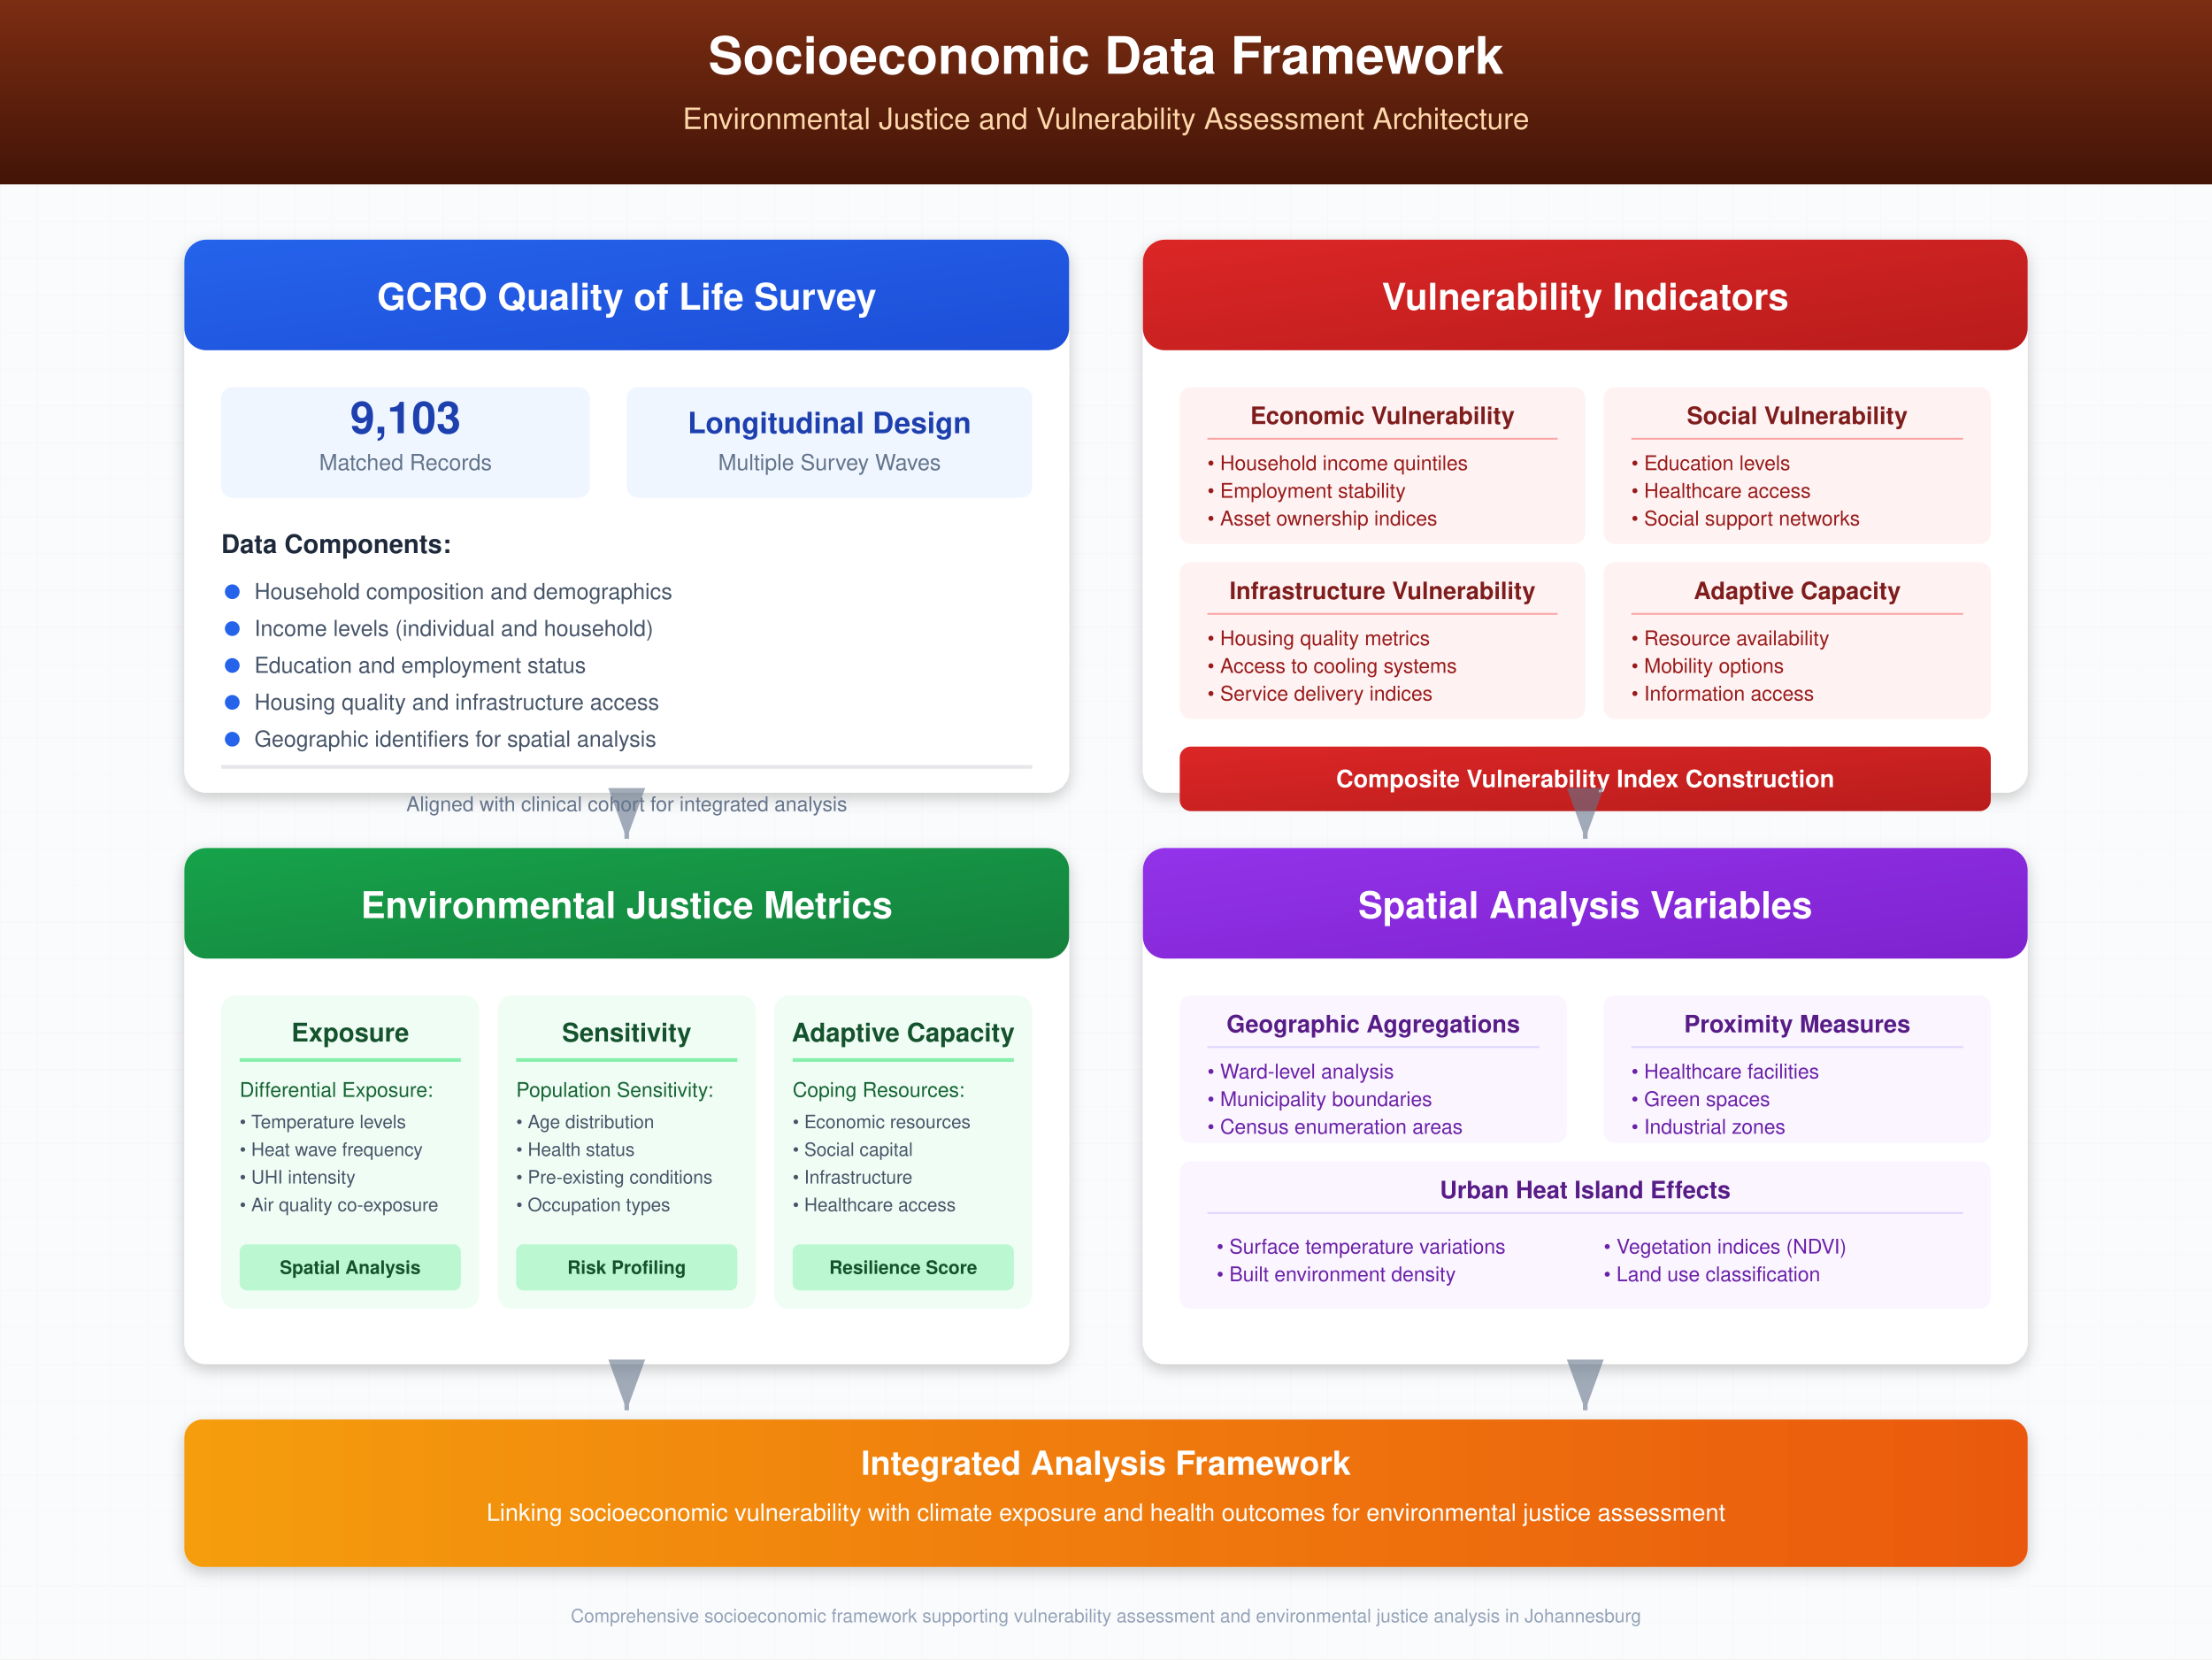
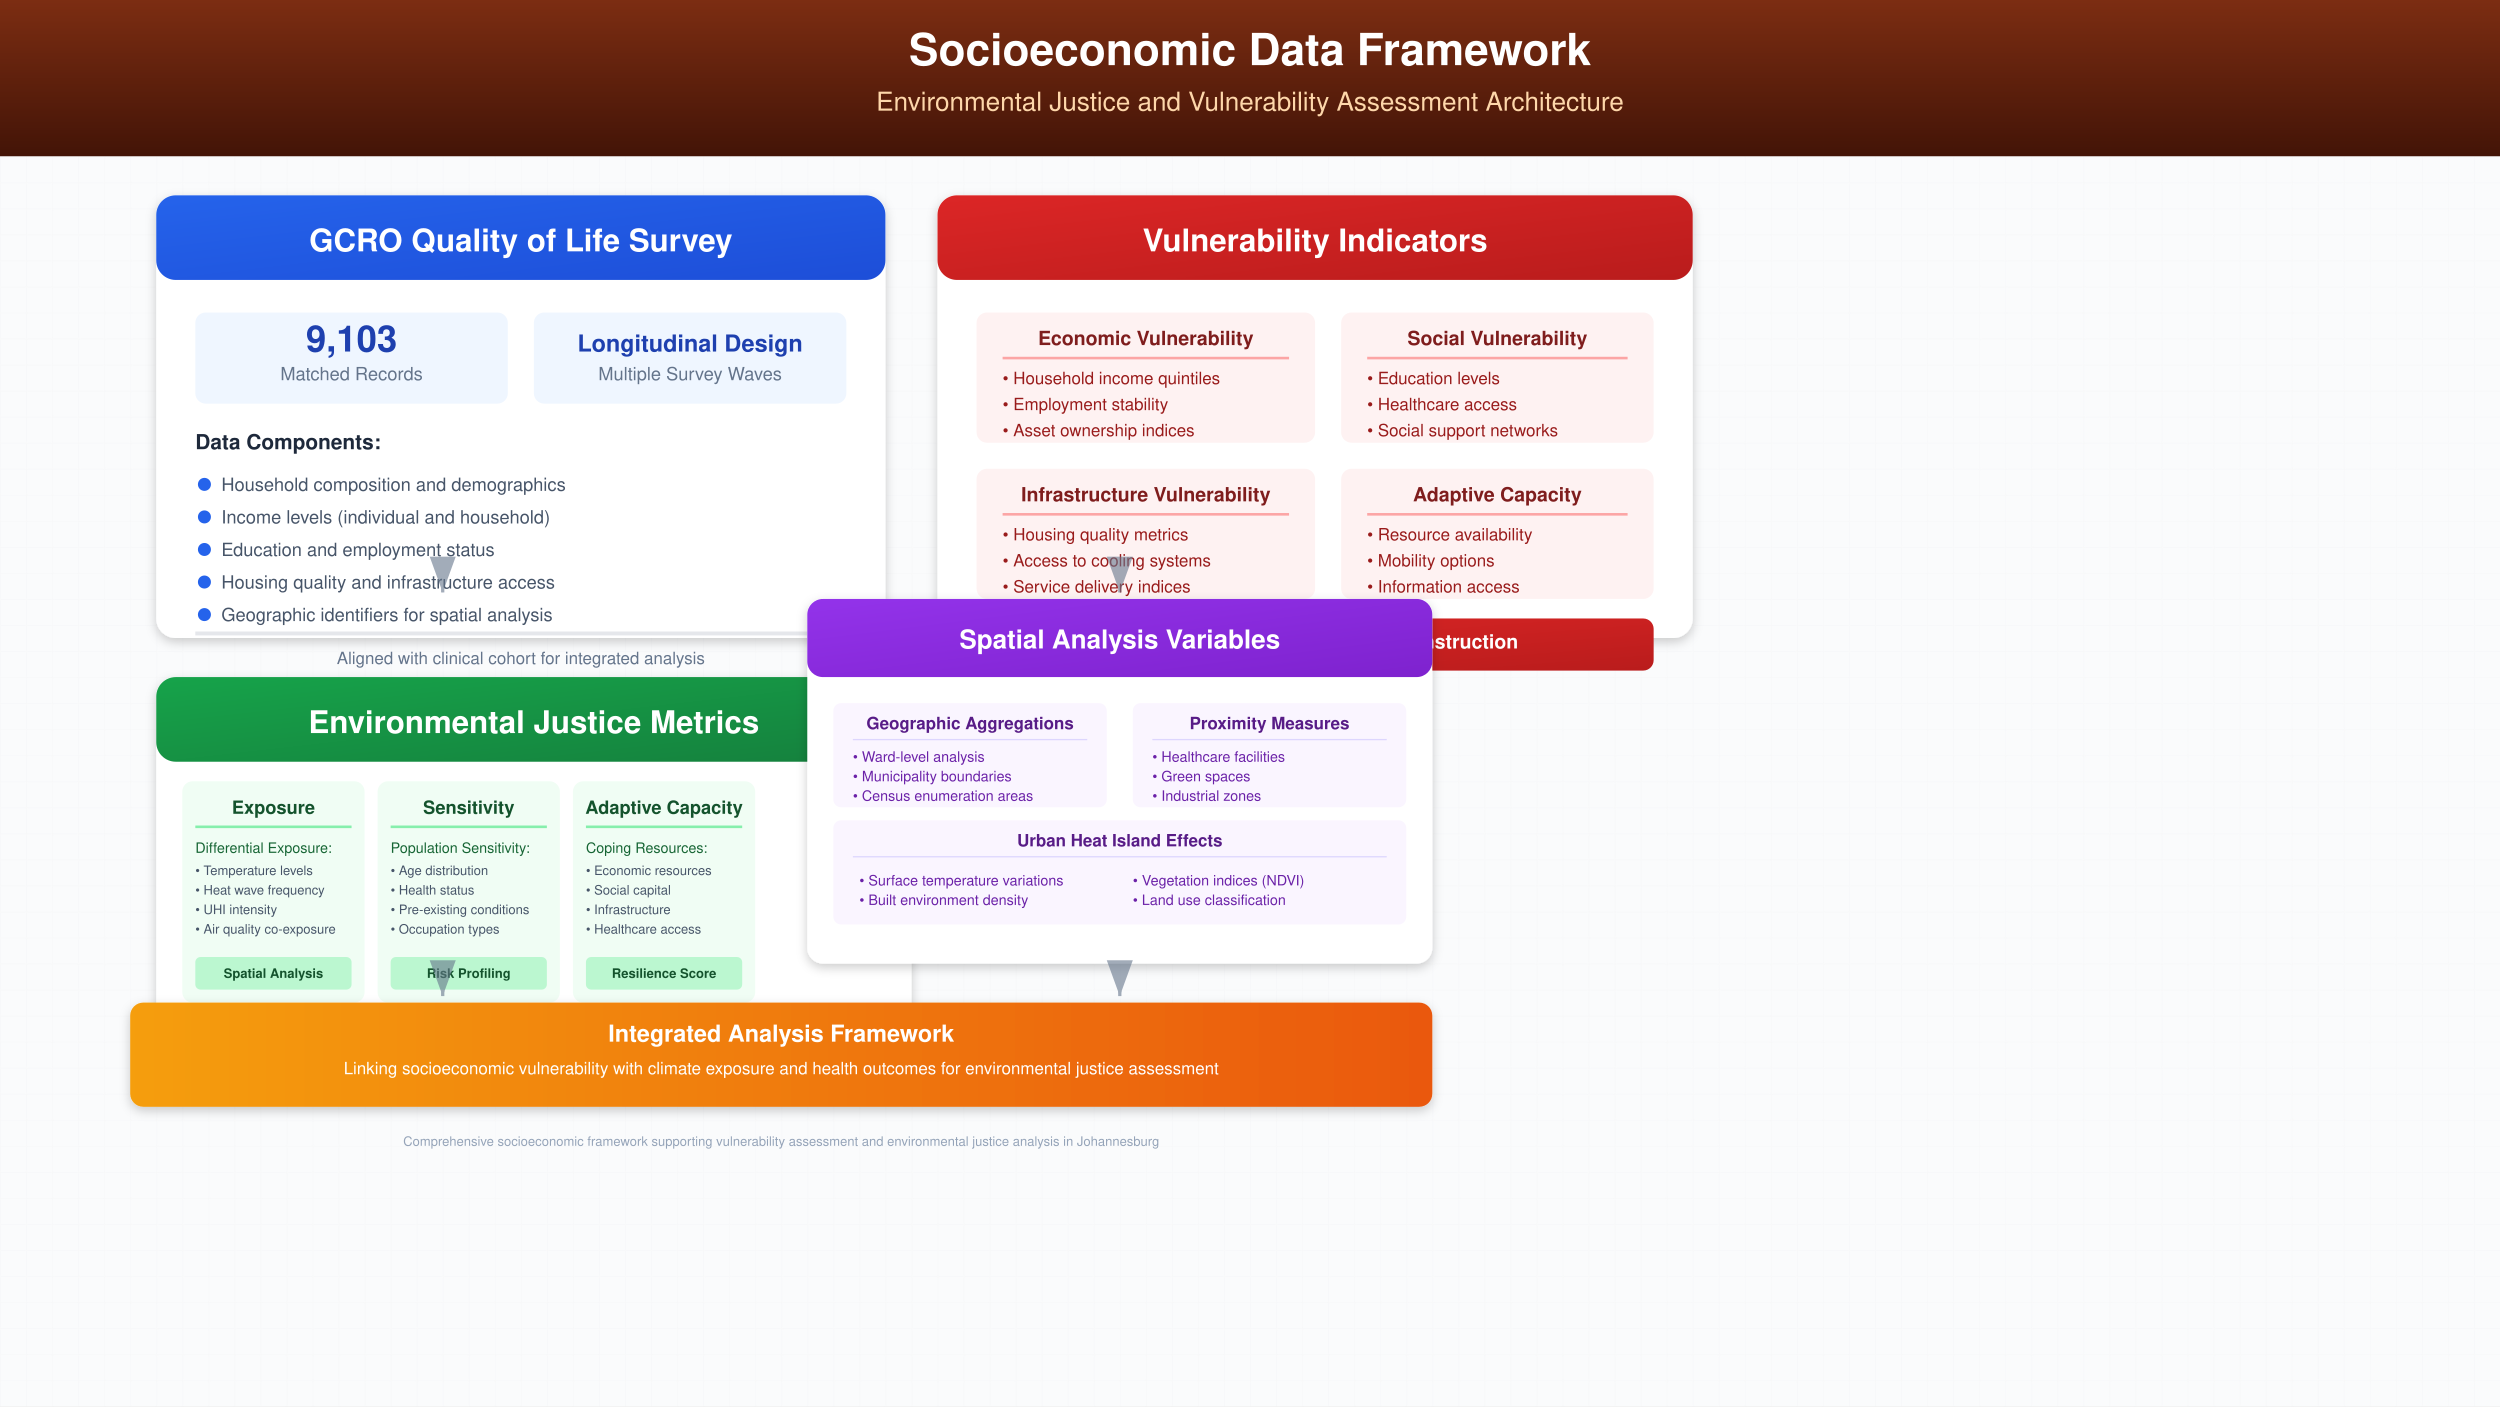
- <svg xmlns="http://www.w3.org/2000/svg" width="1200" height="900" viewBox="0 0 1200 900">
+ <svg xmlns="http://www.w3.org/2000/svg" width="1920" height="1080" viewBox="0 0 1920 1080">
  <defs>
    <linearGradient id="socioHeaderGrad" x1="0%" y1="0%" x2="0%" y2="100%">
      <stop offset="0%" style="stop-color:#7C2D12;stop-opacity:1" />
      <stop offset="100%" style="stop-color:#431407;stop-opacity:1" />
    </linearGradient>
    <linearGradient id="gcroGrad" x1="0%" y1="0%" x2="100%" y2="100%">
      <stop offset="0%" style="stop-color:#2563EB;stop-opacity:1" />
      <stop offset="100%" style="stop-color:#1D4ED8;stop-opacity:1" />
    </linearGradient>
    <linearGradient id="vulnerabilityGrad" x1="0%" y1="0%" x2="100%" y2="100%">
      <stop offset="0%" style="stop-color:#DC2626;stop-opacity:1" />
      <stop offset="100%" style="stop-color:#B91C1C;stop-opacity:1" />
    </linearGradient>
    <linearGradient id="environmentalGrad" x1="0%" y1="0%" x2="100%" y2="100%">
      <stop offset="0%" style="stop-color:#16A34A;stop-opacity:1" />
      <stop offset="100%" style="stop-color:#15803D;stop-opacity:1" />
    </linearGradient>
    <linearGradient id="spatialGrad" x1="0%" y1="0%" x2="100%" y2="100%">
      <stop offset="0%" style="stop-color:#9333EA;stop-opacity:1" />
      <stop offset="100%" style="stop-color:#7E22CE;stop-opacity:1" />
    </linearGradient>
    <linearGradient id="integrationFlowGrad" x1="0%" y1="0%" x2="100%" y2="0%">
      <stop offset="0%" style="stop-color:#F59E0B;stop-opacity:1" />
      <stop offset="100%" style="stop-color:#EA580C;stop-opacity:1" />
    </linearGradient>
    <filter id="cardShadow" x="-15%" y="-15%" width="130%" height="130%">
      <feGaussianBlur in="SourceAlpha" stdDeviation="4" />
      <feOffset dx="0" dy="3" result="offsetblur" />
      <feComponentTransfer>
        <feFuncA type="linear" slope="0.2" />
      </feComponentTransfer>
      <feMerge>
        <feMergeNode />
        <feMergeNode in="SourceGraphic" />
      </feMerge>
    </filter>
    <filter id="innerGlow">
      <feGaussianBlur stdDeviation="3" result="coloredBlur" />
      <feMerge>
        <feMergeNode in="coloredBlur" />
        <feMergeNode in="SourceGraphic" />
      </feMerge>
    </filter>
    <marker id="flowArrow" markerWidth="12" markerHeight="12" refX="11" refY="4" orient="auto" markerUnits="strokeWidth">
      <path d="M0,0 L0,8 L11,4 z" fill="#64748B" />
    </marker>
    <pattern id="gridPattern" x="0" y="0" width="20" height="20" patternUnits="userSpaceOnUse">
      <rect width="20" height="20" fill="none" />
      <line x1="0" y1="0" x2="0" y2="20" stroke="#E5E7EB" stroke-width="0.5" />
      <line x1="0" y1="0" x2="20" y2="0" stroke="#E5E7EB" stroke-width="0.5" />
    </pattern>
  </defs>
-   <rect width="1200" height="900" fill="#FAFBFC" />
-   <rect width="1200" height="900" fill="url(#gridPattern)" opacity="0.3" />
-   <rect x="0" y="0" width="1200" height="100" fill="url(#socioHeaderGrad)" />
-   <text x="600" y="40" font-family="Helvetica, Arial, sans-serif" font-size="28" font-weight="bold" text-anchor="middle" fill="white">
+   <rect width="1920" height="1080" fill="#FAFBFC" />
+   <rect width="1920" height="1080" fill="url(#gridPattern)" opacity="0.3" />
+   <rect x="0" y="0" width="1920" height="120" fill="url(#socioHeaderGrad)" />
+   <text x="960" y="50" font-family="Helvetica, Arial, sans-serif" font-size="34" font-weight="bold" text-anchor="middle" fill="white">
    Socioeconomic Data Framework
  </text>
-   <text x="600" y="70" font-family="Helvetica, Arial, sans-serif" font-size="16" text-anchor="middle" fill="#FED7AA">
+   <text x="960" y="85" font-family="Helvetica, Arial, sans-serif" font-size="20" text-anchor="middle" fill="#FED7AA">
    Environmental Justice and Vulnerability Assessment Architecture
  </text>
-   <g transform="translate(100, 130)">
-     <rect width="480" height="300" fill="white" rx="12" filter="url(#cardShadow)" />
-     <rect x="0" y="0" width="480" height="60" fill="url(#gcroGrad)" rx="12" />
-     <text x="240" y="38" font-family="Helvetica, Arial, sans-serif" font-size="20" font-weight="bold" text-anchor="middle" fill="white">
+   <g transform="translate(120, 150)">
+     <rect width="560" height="340" fill="white" rx="15" filter="url(#cardShadow)" />
+     <rect x="0" y="0" width="560" height="65" fill="url(#gcroGrad)" rx="15" />
+     <text x="280" y="43" font-family="Helvetica, Arial, sans-serif" font-size="24" font-weight="bold" text-anchor="middle" fill="white">
      GCRO Quality of Life Survey
    </text>
-     <g transform="translate(20, 80)">
-       <rect width="200" height="60" fill="#EFF6FF" rx="6" />
-       <text x="100" y="25" font-family="Helvetica, Arial, sans-serif" font-size="24" font-weight="bold" text-anchor="middle" fill="#1E40AF">
+     <g transform="translate(30, 90)">
+       <rect width="240" height="70" fill="#EFF6FF" rx="8" />
+       <text x="120" y="30" font-family="Helvetica, Arial, sans-serif" font-size="28" font-weight="bold" text-anchor="middle" fill="#1E40AF">
        9,103
      </text>
-       <text x="100" y="45" font-family="Helvetica, Arial, sans-serif" font-size="12" text-anchor="middle" fill="#64748B">
+       <text x="120" y="52" font-family="Helvetica, Arial, sans-serif" font-size="14" text-anchor="middle" fill="#64748B">
        Matched Records
      </text>
    </g>
-     <g transform="translate(240, 80)">
-       <rect width="220" height="60" fill="#EFF6FF" rx="6" />
-       <text x="110" y="25" font-family="Helvetica, Arial, sans-serif" font-size="16" font-weight="bold" text-anchor="middle" fill="#1E40AF">
+     <g transform="translate(290, 90)">
+       <rect width="240" height="70" fill="#EFF6FF" rx="8" />
+       <text x="120" y="30" font-family="Helvetica, Arial, sans-serif" font-size="18" font-weight="bold" text-anchor="middle" fill="#1E40AF">
        Longitudinal Design
      </text>
-       <text x="110" y="45" font-family="Helvetica, Arial, sans-serif" font-size="12" text-anchor="middle" fill="#64748B">
+       <text x="120" y="52" font-family="Helvetica, Arial, sans-serif" font-size="14" text-anchor="middle" fill="#64748B">
        Multiple Survey Waves
      </text>
    </g>
-     <text x="20" y="170" font-family="Helvetica, Arial, sans-serif" font-size="14" font-weight="bold" fill="#1E293B">
+     <text x="30" y="195" font-family="Helvetica, Arial, sans-serif" font-size="16" font-weight="bold" fill="#1E293B">
      Data Components:
    </text>
-     <g transform="translate(20, 185)">
-       <circle cx="6" cy="6" r="4" fill="#2563EB" />
-       <text x="18" y="10" font-family="Helvetica, Arial, sans-serif" font-size="12" fill="#475569">
+     <g transform="translate(30, 215)">
+       <circle cx="7" cy="7" r="5" fill="#2563EB" />
+       <text x="20" y="12" font-family="Helvetica, Arial, sans-serif" font-size="14" fill="#475569">
        Household composition and demographics
      </text>
    </g>
-     <g transform="translate(20, 205)">
-       <circle cx="6" cy="6" r="4" fill="#2563EB" />
-       <text x="18" y="10" font-family="Helvetica, Arial, sans-serif" font-size="12" fill="#475569">
+     <g transform="translate(30, 240)">
+       <circle cx="7" cy="7" r="5" fill="#2563EB" />
+       <text x="20" y="12" font-family="Helvetica, Arial, sans-serif" font-size="14" fill="#475569">
        Income levels (individual and household)
      </text>
    </g>
-     <g transform="translate(20, 225)">
-       <circle cx="6" cy="6" r="4" fill="#2563EB" />
-       <text x="18" y="10" font-family="Helvetica, Arial, sans-serif" font-size="12" fill="#475569">
+     <g transform="translate(30, 265)">
+       <circle cx="7" cy="7" r="5" fill="#2563EB" />
+       <text x="20" y="12" font-family="Helvetica, Arial, sans-serif" font-size="14" fill="#475569">
        Education and employment status
      </text>
    </g>
-     <g transform="translate(20, 245)">
-       <circle cx="6" cy="6" r="4" fill="#2563EB" />
-       <text x="18" y="10" font-family="Helvetica, Arial, sans-serif" font-size="12" fill="#475569">
+     <g transform="translate(30, 290)">
+       <circle cx="7" cy="7" r="5" fill="#2563EB" />
+       <text x="20" y="12" font-family="Helvetica, Arial, sans-serif" font-size="14" fill="#475569">
        Housing quality and infrastructure access
      </text>
    </g>
-     <g transform="translate(20, 265)">
-       <circle cx="6" cy="6" r="4" fill="#2563EB" />
-       <text x="18" y="10" font-family="Helvetica, Arial, sans-serif" font-size="12" fill="#475569">
+     <g transform="translate(30, 315)">
+       <circle cx="7" cy="7" r="5" fill="#2563EB" />
+       <text x="20" y="12" font-family="Helvetica, Arial, sans-serif" font-size="14" fill="#475569">
        Geographic identifiers for spatial analysis
      </text>
    </g>
-     <rect x="20" y="285" width="440" height="2" fill="#E5E7EB" />
-     <text x="240" y="310" font-family="Helvetica, Arial, sans-serif" font-size="11" text-anchor="middle" fill="#64748B">
+     <rect x="30" y="335" width="500" height="3" fill="#E5E7EB" />
+     <text x="280" y="360" font-family="Helvetica, Arial, sans-serif" font-size="13" text-anchor="middle" fill="#64748B">
      Aligned with clinical cohort for integrated analysis
    </text>
  </g>
-   <g transform="translate(620, 130)">
-     <rect width="480" height="300" fill="white" rx="12" filter="url(#cardShadow)" />
-     <rect x="0" y="0" width="480" height="60" fill="url(#vulnerabilityGrad)" rx="12" />
-     <text x="240" y="38" font-family="Helvetica, Arial, sans-serif" font-size="20" font-weight="bold" text-anchor="middle" fill="white">
+   <g transform="translate(720, 150)">
+     <rect width="580" height="340" fill="white" rx="15" filter="url(#cardShadow)" />
+     <rect x="0" y="0" width="580" height="65" fill="url(#vulnerabilityGrad)" rx="15" />
+     <text x="290" y="43" font-family="Helvetica, Arial, sans-serif" font-size="24" font-weight="bold" text-anchor="middle" fill="white">
      Vulnerability Indicators
    </text>
-     <g transform="translate(20, 80)">
-       <rect width="220" height="85" fill="#FEF2F2" rx="6" />
-       <text x="110" y="20" font-family="Helvetica, Arial, sans-serif" font-size="13" font-weight="bold" text-anchor="middle" fill="#7F1D1D">
+     <g transform="translate(30, 90)">
+       <rect width="260" height="100" fill="#FEF2F2" rx="8" />
+       <text x="130" y="25" font-family="Helvetica, Arial, sans-serif" font-size="15" font-weight="bold" text-anchor="middle" fill="#7F1D1D">
        Economic Vulnerability
      </text>
-       <line x1="15" y1="28" x2="205" y2="28" stroke="#FCA5A5" stroke-width="1" />
-       <text x="15" y="45" font-family="Helvetica, Arial, sans-serif" font-size="11" fill="#991B1B">
+       <line x1="20" y1="35" x2="240" y2="35" stroke="#FCA5A5" stroke-width="2" />
+       <text x="20" y="55" font-family="Helvetica, Arial, sans-serif" font-size="13" fill="#991B1B">
        • Household income quintiles
      </text>
-       <text x="15" y="60" font-family="Helvetica, Arial, sans-serif" font-size="11" fill="#991B1B">
+       <text x="20" y="75" font-family="Helvetica, Arial, sans-serif" font-size="13" fill="#991B1B">
        • Employment stability
      </text>
-       <text x="15" y="75" font-family="Helvetica, Arial, sans-serif" font-size="11" fill="#991B1B">
+       <text x="20" y="95" font-family="Helvetica, Arial, sans-serif" font-size="13" fill="#991B1B">
        • Asset ownership indices
      </text>
    </g>
-     <g transform="translate(250, 80)">
-       <rect width="210" height="85" fill="#FEF2F2" rx="6" />
-       <text x="105" y="20" font-family="Helvetica, Arial, sans-serif" font-size="13" font-weight="bold" text-anchor="middle" fill="#7F1D1D">
+     <g transform="translate(310, 90)">
+       <rect width="240" height="100" fill="#FEF2F2" rx="8" />
+       <text x="120" y="25" font-family="Helvetica, Arial, sans-serif" font-size="15" font-weight="bold" text-anchor="middle" fill="#7F1D1D">
        Social Vulnerability
      </text>
-       <line x1="15" y1="28" x2="195" y2="28" stroke="#FCA5A5" stroke-width="1" />
-       <text x="15" y="45" font-family="Helvetica, Arial, sans-serif" font-size="11" fill="#991B1B">
+       <line x1="20" y1="35" x2="220" y2="35" stroke="#FCA5A5" stroke-width="2" />
+       <text x="20" y="55" font-family="Helvetica, Arial, sans-serif" font-size="13" fill="#991B1B">
        • Education levels
      </text>
-       <text x="15" y="60" font-family="Helvetica, Arial, sans-serif" font-size="11" fill="#991B1B">
+       <text x="20" y="75" font-family="Helvetica, Arial, sans-serif" font-size="13" fill="#991B1B">
        • Healthcare access
      </text>
-       <text x="15" y="75" font-family="Helvetica, Arial, sans-serif" font-size="11" fill="#991B1B">
+       <text x="20" y="95" font-family="Helvetica, Arial, sans-serif" font-size="13" fill="#991B1B">
        • Social support networks
      </text>
    </g>
-     <g transform="translate(20, 175)">
-       <rect width="220" height="85" fill="#FEF2F2" rx="6" />
-       <text x="110" y="20" font-family="Helvetica, Arial, sans-serif" font-size="13" font-weight="bold" text-anchor="middle" fill="#7F1D1D">
+     <g transform="translate(30, 210)">
+       <rect width="260" height="100" fill="#FEF2F2" rx="8" />
+       <text x="130" y="25" font-family="Helvetica, Arial, sans-serif" font-size="15" font-weight="bold" text-anchor="middle" fill="#7F1D1D">
        Infrastructure Vulnerability
      </text>
-       <line x1="15" y1="28" x2="205" y2="28" stroke="#FCA5A5" stroke-width="1" />
-       <text x="15" y="45" font-family="Helvetica, Arial, sans-serif" font-size="11" fill="#991B1B">
+       <line x1="20" y1="35" x2="240" y2="35" stroke="#FCA5A5" stroke-width="2" />
+       <text x="20" y="55" font-family="Helvetica, Arial, sans-serif" font-size="13" fill="#991B1B">
        • Housing quality metrics
      </text>
-       <text x="15" y="60" font-family="Helvetica, Arial, sans-serif" font-size="11" fill="#991B1B">
+       <text x="20" y="75" font-family="Helvetica, Arial, sans-serif" font-size="13" fill="#991B1B">
        • Access to cooling systems
      </text>
-       <text x="15" y="75" font-family="Helvetica, Arial, sans-serif" font-size="11" fill="#991B1B">
+       <text x="20" y="95" font-family="Helvetica, Arial, sans-serif" font-size="13" fill="#991B1B">
        • Service delivery indices
      </text>
    </g>
-     <g transform="translate(250, 175)">
-       <rect width="210" height="85" fill="#FEF2F2" rx="6" />
-       <text x="105" y="20" font-family="Helvetica, Arial, sans-serif" font-size="13" font-weight="bold" text-anchor="middle" fill="#7F1D1D">
+     <g transform="translate(310, 210)">
+       <rect width="240" height="100" fill="#FEF2F2" rx="8" />
+       <text x="120" y="25" font-family="Helvetica, Arial, sans-serif" font-size="15" font-weight="bold" text-anchor="middle" fill="#7F1D1D">
        Adaptive Capacity
      </text>
-       <line x1="15" y1="28" x2="195" y2="28" stroke="#FCA5A5" stroke-width="1" />
-       <text x="15" y="45" font-family="Helvetica, Arial, sans-serif" font-size="11" fill="#991B1B">
+       <line x1="20" y1="35" x2="220" y2="35" stroke="#FCA5A5" stroke-width="2" />
+       <text x="20" y="55" font-family="Helvetica, Arial, sans-serif" font-size="13" fill="#991B1B">
        • Resource availability
      </text>
-       <text x="15" y="60" font-family="Helvetica, Arial, sans-serif" font-size="11" fill="#991B1B">
+       <text x="20" y="75" font-family="Helvetica, Arial, sans-serif" font-size="13" fill="#991B1B">
        • Mobility options
      </text>
-       <text x="15" y="75" font-family="Helvetica, Arial, sans-serif" font-size="11" fill="#991B1B">
+       <text x="20" y="95" font-family="Helvetica, Arial, sans-serif" font-size="13" fill="#991B1B">
        • Information access
      </text>
    </g>
-     <rect x="20" y="275" width="440" height="35" fill="url(#vulnerabilityGrad)" rx="6" />
-     <text x="240" y="297" font-family="Helvetica, Arial, sans-serif" font-size="13" font-weight="bold" text-anchor="middle" fill="white">
+     <rect x="30" y="325" width="520" height="40" fill="url(#vulnerabilityGrad)" rx="8" />
+     <text x="290" y="348" font-family="Helvetica, Arial, sans-serif" font-size="15" font-weight="bold" text-anchor="middle" fill="white">
      Composite Vulnerability Index Construction
    </text>
  </g>
-   <g transform="translate(100, 460)">
-     <rect width="480" height="280" fill="white" rx="12" filter="url(#cardShadow)" />
-     <rect x="0" y="0" width="480" height="60" fill="url(#environmentalGrad)" rx="12" />
-     <text x="240" y="38" font-family="Helvetica, Arial, sans-serif" font-size="20" font-weight="bold" text-anchor="middle" fill="white">
+   <g transform="translate(120, 520)">
+     <rect width="580" height="320" fill="white" rx="15" filter="url(#cardShadow)" />
+     <rect x="0" y="0" width="580" height="65" fill="url(#environmentalGrad)" rx="15" />
+     <text x="290" y="43" font-family="Helvetica, Arial, sans-serif" font-size="24" font-weight="bold" text-anchor="middle" fill="white">
      Environmental Justice Metrics
    </text>
    <g transform="translate(20, 80)">
      <rect width="140" height="170" fill="#F0FDF4" rx="8" />
      <text x="70" y="25" font-family="Helvetica, Arial, sans-serif" font-size="14" font-weight="bold" text-anchor="middle" fill="#14532D">
        Exposure
      </text>
      <line x1="10" y1="35" x2="130" y2="35" stroke="#86EFAC" stroke-width="2" />
      <text x="10" y="55" font-family="Helvetica, Arial, sans-serif" font-size="11" fill="#166534">
        Differential Exposure:
      </text>
      <text x="10" y="72" font-family="Helvetica, Arial, sans-serif" font-size="10" fill="#475569">
        • Temperature levels
      </text>
      <text x="10" y="87" font-family="Helvetica, Arial, sans-serif" font-size="10" fill="#475569">
        • Heat wave frequency
      </text>
      <text x="10" y="102" font-family="Helvetica, Arial, sans-serif" font-size="10" fill="#475569">
        • UHI intensity
      </text>
      <text x="10" y="117" font-family="Helvetica, Arial, sans-serif" font-size="10" fill="#475569">
        • Air quality co-exposure
      </text>
      <rect x="10" y="135" width="120" height="25" fill="#BBF7D0" rx="4" />
      <text x="70" y="151" font-family="Helvetica, Arial, sans-serif" font-size="10" font-weight="bold" text-anchor="middle" fill="#14532D">
        Spatial Analysis
      </text>
    </g>
    <g transform="translate(170, 80)">
      <rect width="140" height="170" fill="#F0FDF4" rx="8" />
      <text x="70" y="25" font-family="Helvetica, Arial, sans-serif" font-size="14" font-weight="bold" text-anchor="middle" fill="#14532D">
        Sensitivity
      </text>
      <line x1="10" y1="35" x2="130" y2="35" stroke="#86EFAC" stroke-width="2" />
      <text x="10" y="55" font-family="Helvetica, Arial, sans-serif" font-size="11" fill="#166534">
        Population Sensitivity:
      </text>
      <text x="10" y="72" font-family="Helvetica, Arial, sans-serif" font-size="10" fill="#475569">
        • Age distribution
      </text>
      <text x="10" y="87" font-family="Helvetica, Arial, sans-serif" font-size="10" fill="#475569">
        • Health status
      </text>
      <text x="10" y="102" font-family="Helvetica, Arial, sans-serif" font-size="10" fill="#475569">
        • Pre-existing conditions
      </text>
      <text x="10" y="117" font-family="Helvetica, Arial, sans-serif" font-size="10" fill="#475569">
        • Occupation types
      </text>
      <rect x="10" y="135" width="120" height="25" fill="#BBF7D0" rx="4" />
      <text x="70" y="151" font-family="Helvetica, Arial, sans-serif" font-size="10" font-weight="bold" text-anchor="middle" fill="#14532D">
        Risk Profiling
      </text>
    </g>
    <g transform="translate(320, 80)">
      <rect width="140" height="170" fill="#F0FDF4" rx="8" />
      <text x="70" y="25" font-family="Helvetica, Arial, sans-serif" font-size="14" font-weight="bold" text-anchor="middle" fill="#14532D">
        Adaptive Capacity
      </text>
      <line x1="10" y1="35" x2="130" y2="35" stroke="#86EFAC" stroke-width="2" />
      <text x="10" y="55" font-family="Helvetica, Arial, sans-serif" font-size="11" fill="#166534">
        Coping Resources:
      </text>
      <text x="10" y="72" font-family="Helvetica, Arial, sans-serif" font-size="10" fill="#475569">
        • Economic resources
      </text>
      <text x="10" y="87" font-family="Helvetica, Arial, sans-serif" font-size="10" fill="#475569">
        • Social capital
      </text>
      <text x="10" y="102" font-family="Helvetica, Arial, sans-serif" font-size="10" fill="#475569">
        • Infrastructure
      </text>
      <text x="10" y="117" font-family="Helvetica, Arial, sans-serif" font-size="10" fill="#475569">
        • Healthcare access
      </text>
      <rect x="10" y="135" width="120" height="25" fill="#BBF7D0" rx="4" />
      <text x="70" y="151" font-family="Helvetica, Arial, sans-serif" font-size="10" font-weight="bold" text-anchor="middle" fill="#14532D">
        Resilience Score
      </text>
    </g>
  </g>
  <g transform="translate(620, 460)">
    <rect width="480" height="280" fill="white" rx="12" filter="url(#cardShadow)" />
    <rect x="0" y="0" width="480" height="60" fill="url(#spatialGrad)" rx="12" />
    <text x="240" y="38" font-family="Helvetica, Arial, sans-serif" font-size="20" font-weight="bold" text-anchor="middle" fill="white">
      Spatial Analysis Variables
    </text>
    <g transform="translate(20, 80)">
      <rect width="210" height="80" fill="#FAF5FF" rx="6" />
      <text x="105" y="20" font-family="Helvetica, Arial, sans-serif" font-size="13" font-weight="bold" text-anchor="middle" fill="#581C87">
        Geographic Aggregations
      </text>
      <line x1="15" y1="28" x2="195" y2="28" stroke="#DDD6FE" stroke-width="1" />
      <text x="15" y="45" font-family="Helvetica, Arial, sans-serif" font-size="11" fill="#6B21A8">
        • Ward-level analysis
      </text>
      <text x="15" y="60" font-family="Helvetica, Arial, sans-serif" font-size="11" fill="#6B21A8">
        • Municipality boundaries
      </text>
      <text x="15" y="75" font-family="Helvetica, Arial, sans-serif" font-size="11" fill="#6B21A8">
        • Census enumeration areas
      </text>
    </g>
    <g transform="translate(250, 80)">
      <rect width="210" height="80" fill="#FAF5FF" rx="6" />
      <text x="105" y="20" font-family="Helvetica, Arial, sans-serif" font-size="13" font-weight="bold" text-anchor="middle" fill="#581C87">
        Proximity Measures
      </text>
      <line x1="15" y1="28" x2="195" y2="28" stroke="#DDD6FE" stroke-width="1" />
      <text x="15" y="45" font-family="Helvetica, Arial, sans-serif" font-size="11" fill="#6B21A8">
        • Healthcare facilities
      </text>
      <text x="15" y="60" font-family="Helvetica, Arial, sans-serif" font-size="11" fill="#6B21A8">
        • Green spaces
      </text>
      <text x="15" y="75" font-family="Helvetica, Arial, sans-serif" font-size="11" fill="#6B21A8">
        • Industrial zones
      </text>
    </g>
    <g transform="translate(20, 170)">
      <rect width="440" height="80" fill="#FAF5FF" rx="6" />
      <text x="220" y="20" font-family="Helvetica, Arial, sans-serif" font-size="13" font-weight="bold" text-anchor="middle" fill="#581C87">
        Urban Heat Island Effects
      </text>
      <line x1="15" y1="28" x2="425" y2="28" stroke="#DDD6FE" stroke-width="1" />
      <g transform="translate(20, 35)">
        <text x="0" y="15" font-family="Helvetica, Arial, sans-serif" font-size="11" fill="#6B21A8">
          • Surface temperature variations
        </text>
        <text x="0" y="30" font-family="Helvetica, Arial, sans-serif" font-size="11" fill="#6B21A8">
          • Built environment density
        </text>
      </g>
      <g transform="translate(230, 35)">
        <text x="0" y="15" font-family="Helvetica, Arial, sans-serif" font-size="11" fill="#6B21A8">
          • Vegetation indices (NDVI)
        </text>
        <text x="0" y="30" font-family="Helvetica, Arial, sans-serif" font-size="11" fill="#6B21A8">
          • Land use classification
        </text>
      </g>
    </g>
  </g>
  <g transform="translate(100, 770)">
    <rect width="1000" height="80" fill="url(#integrationFlowGrad)" rx="10" filter="url(#cardShadow)" />
    <text x="500" y="30" font-family="Helvetica, Arial, sans-serif" font-size="18" font-weight="bold" text-anchor="middle" fill="white">
      Integrated Analysis Framework
    </text>
    <text x="500" y="55" font-family="Helvetica, Arial, sans-serif" font-size="13" text-anchor="middle" fill="white">
      Linking socioeconomic vulnerability with climate exposure and health outcomes for environmental justice assessment
    </text>
  </g>
  <g stroke="#64748B" stroke-width="2.5" fill="none" stroke-dasharray="5,3" opacity="0.6">
    <path d="M 340 435 L 340 455" marker-end="url(#flowArrow)" />
    <path d="M 860 435 L 860 455" marker-end="url(#flowArrow)" />
    <path d="M 340 745 L 340 765" marker-end="url(#flowArrow)" />
    <path d="M 860 745 L 860 765" marker-end="url(#flowArrow)" />
  </g>
  <text x="600" y="880" font-family="Helvetica, Arial, sans-serif" font-size="10" text-anchor="middle" fill="#94A3B8">
    Comprehensive socioeconomic framework supporting vulnerability assessment and environmental justice analysis in Johannesburg
  </text>
</svg>
